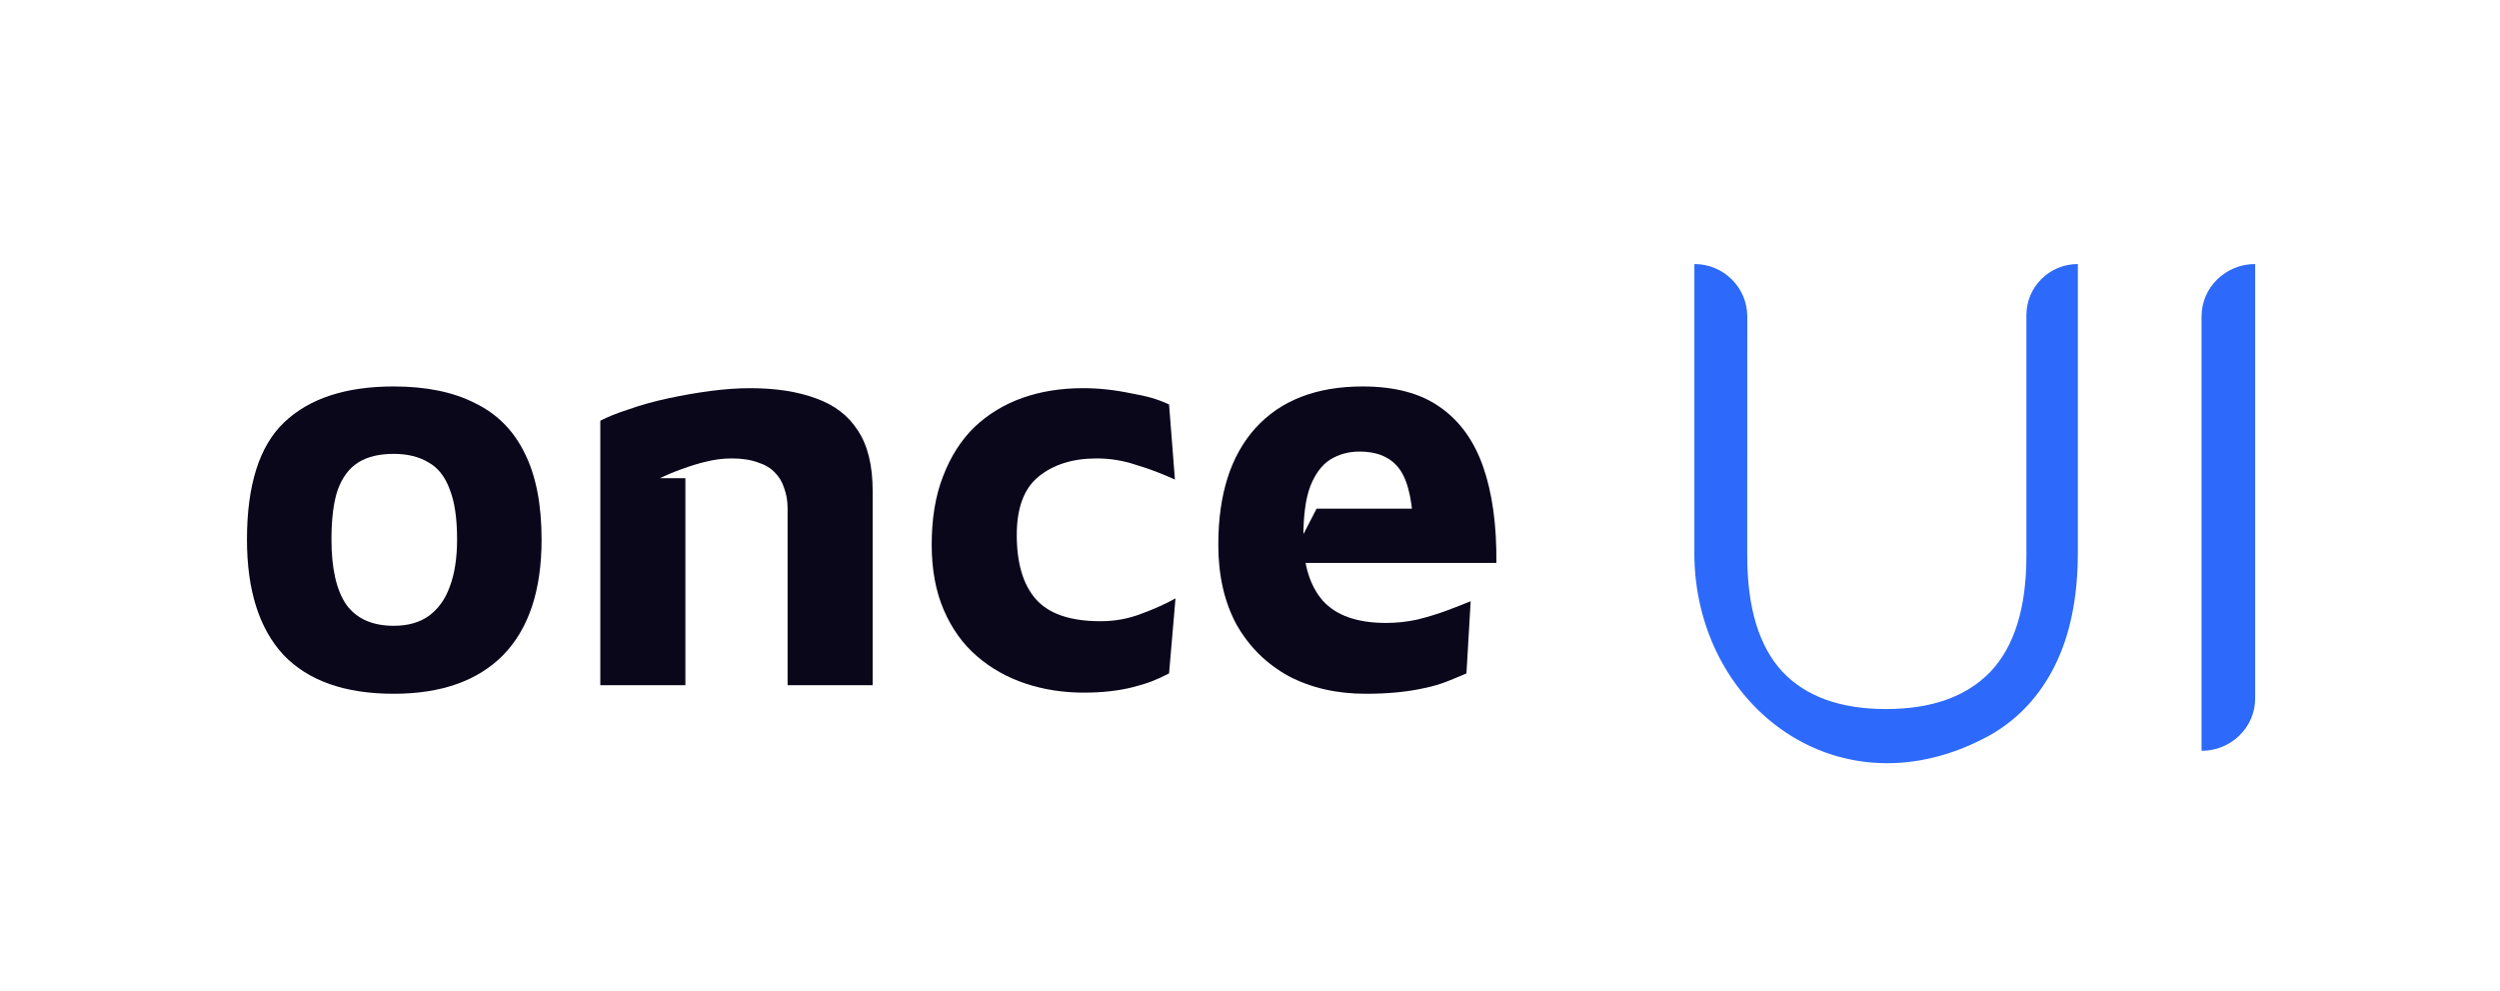
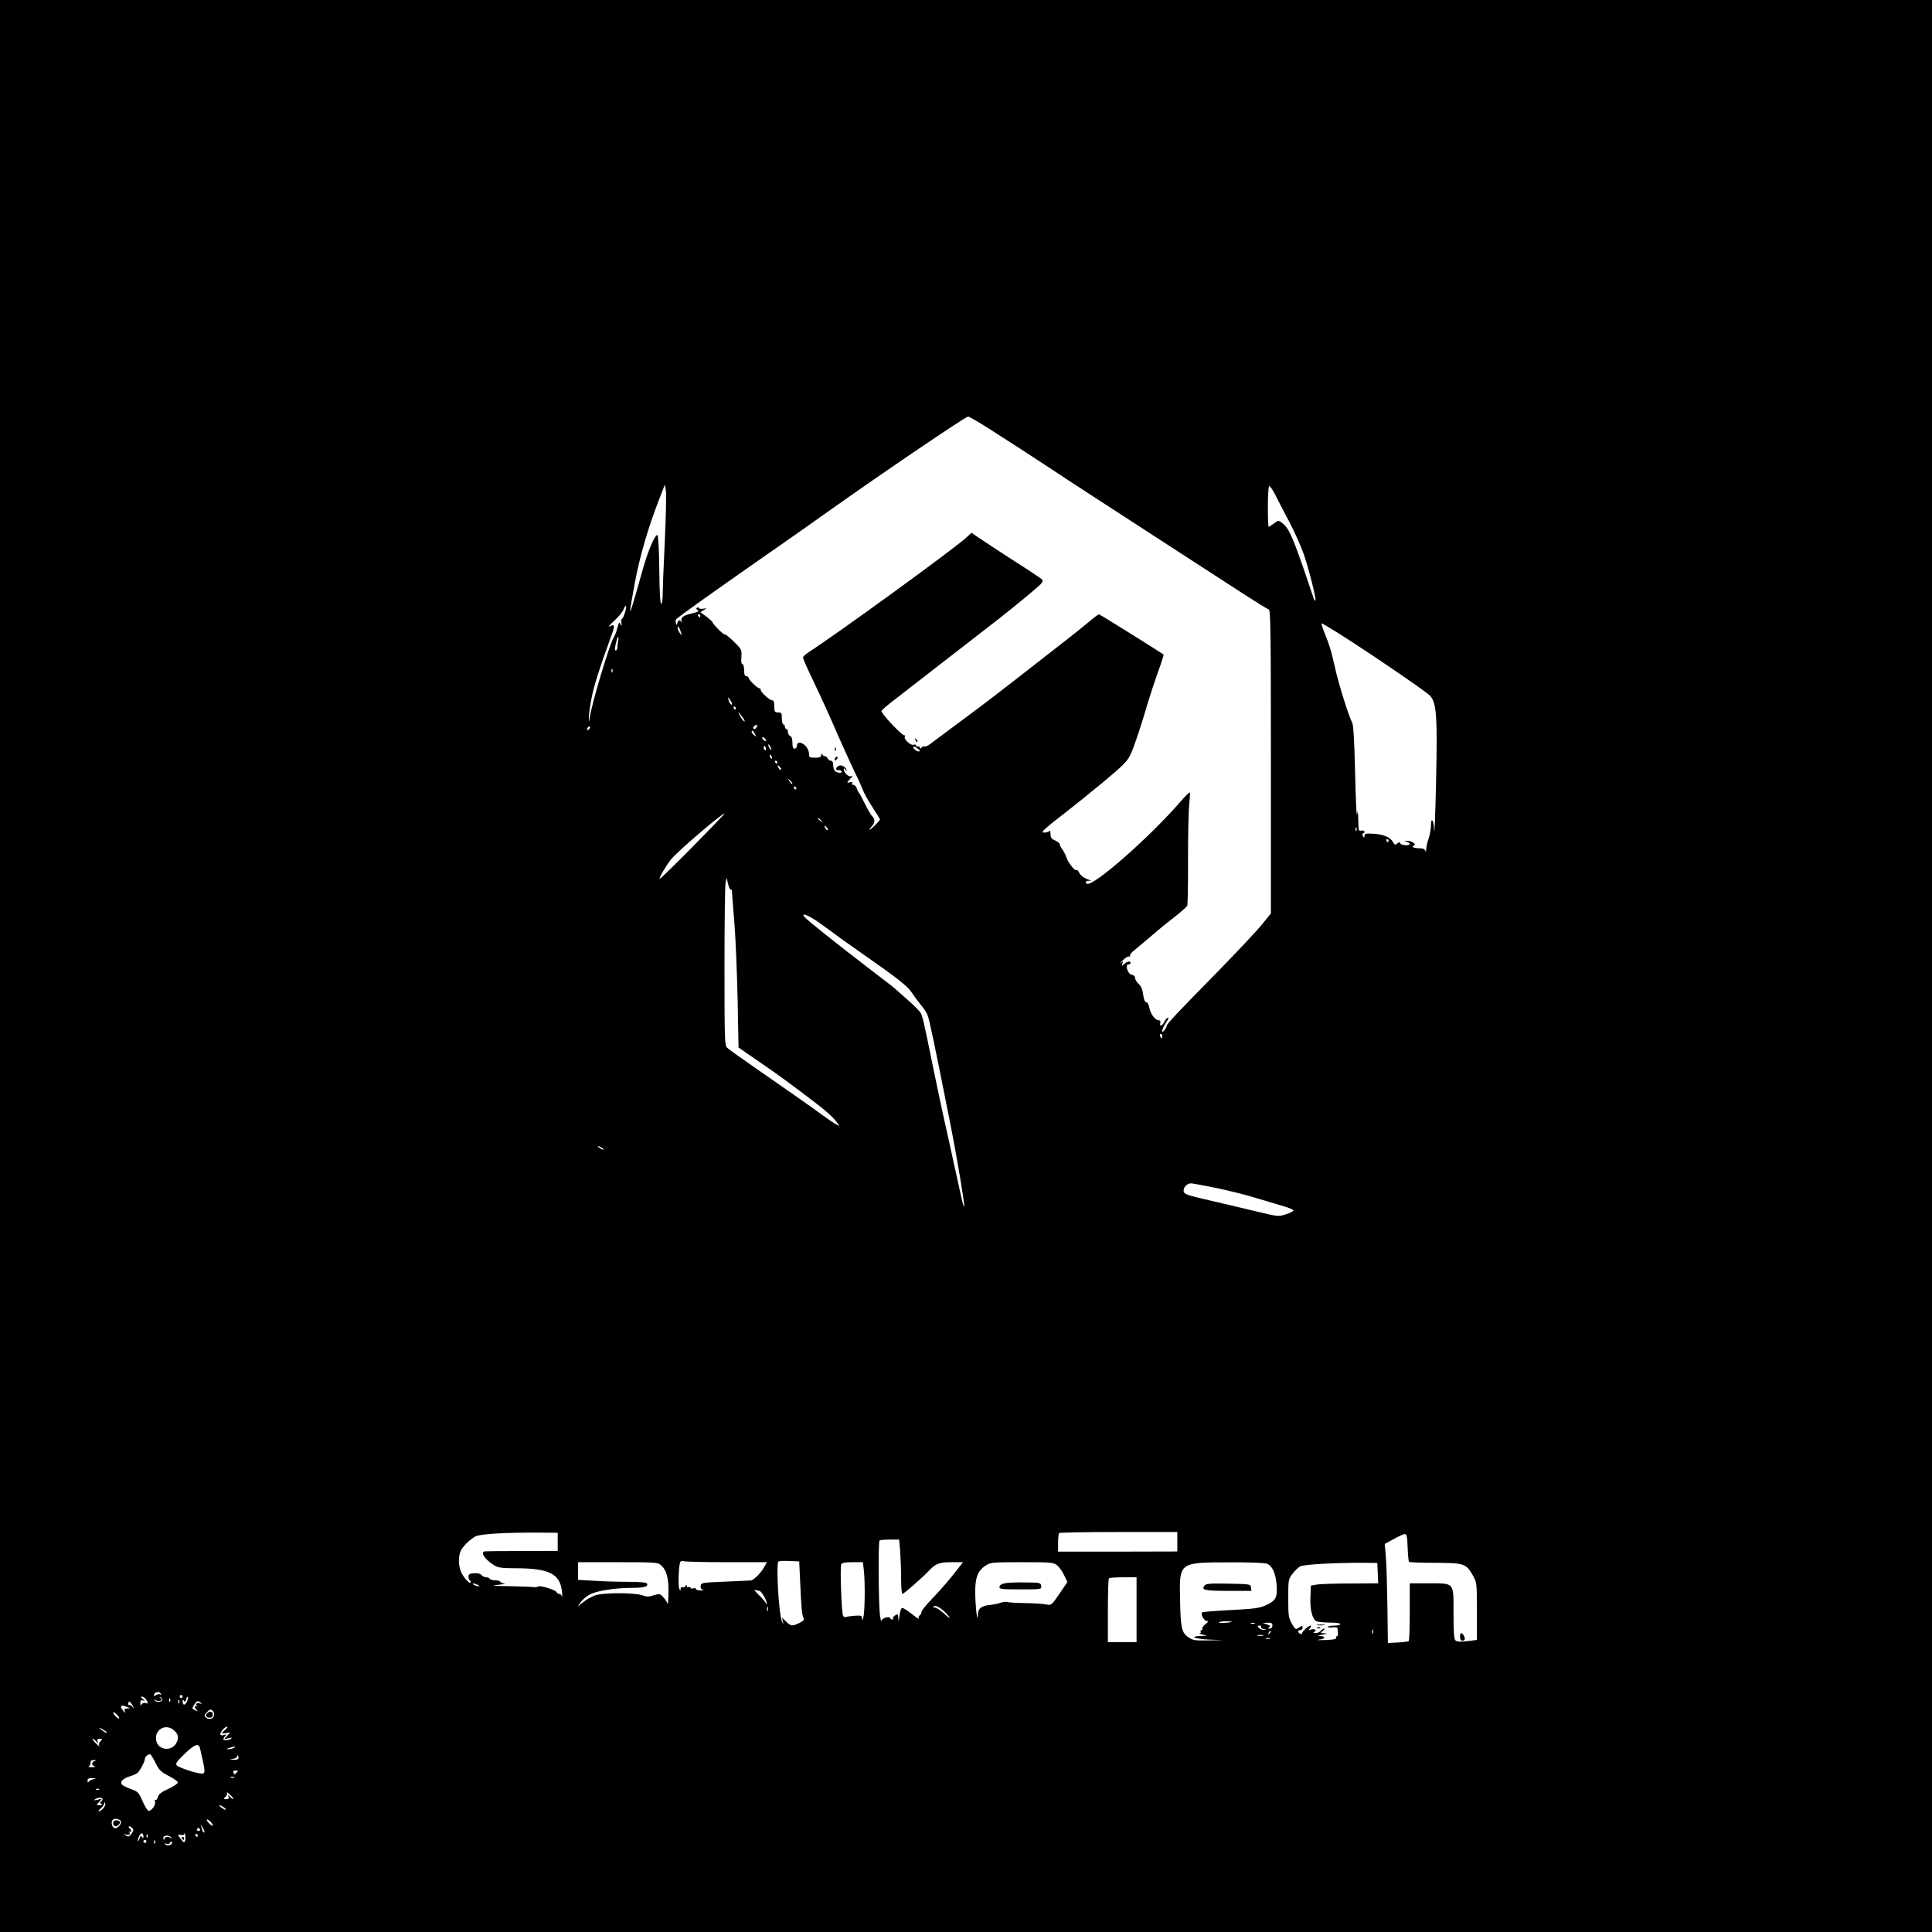
- <svg xmlns="http://www.w3.org/2000/svg" width="606" height="240" viewBox="0 0 606 240" fill="none">
-   <path d="M95.471 168.17C83.656 168.17 74.748 165.031 68.748 158.754C62.841 152.385 59.887 143.062 59.887 130.785C59.887 117.585 62.887 108.123 68.887 102.4C74.979 96.585 83.841 93.677 95.471 93.677C103.317 93.677 109.871 95.016 115.133 97.693C120.487 100.277 124.502 104.293 127.179 109.739C129.948 115.185 131.333 122.2 131.333 130.785C131.333 143.062 128.241 152.385 122.056 158.754C115.871 165.031 107.01 168.17 95.471 168.17ZM95.471 151.693C98.887 151.693 101.702 150.908 103.917 149.339C106.225 147.677 107.933 145.323 109.041 142.277C110.241 139.139 110.841 135.308 110.841 130.785C110.841 125.616 110.241 121.554 109.041 118.6C107.933 115.554 106.225 113.385 103.917 112.093C101.61 110.708 98.794 110.016 95.471 110.016C91.964 110.016 89.102 110.708 86.887 112.093C84.671 113.477 83.01 115.693 81.902 118.739C80.887 121.693 80.379 125.708 80.379 130.785C80.379 137.8 81.579 143.062 83.979 146.57C86.471 149.985 90.302 151.693 95.471 151.693Z" fill="#0A071B" />
-   <path d="M145.573 101.985C147.327 101.062 149.634 100.139 152.496 99.216C155.357 98.2 158.496 97.323 161.911 96.585C165.327 95.847 168.742 95.246 172.157 94.785C175.665 94.323 178.896 94.093 181.85 94.093C188.127 94.093 193.48 94.923 197.911 96.585C202.342 98.154 205.711 100.739 208.019 104.339C210.419 107.939 211.619 112.831 211.619 119.016V166.093H190.988V123.17C190.988 121.416 190.711 119.8 190.157 118.323C189.696 116.846 188.957 115.6 187.942 114.585C186.927 113.477 185.542 112.646 183.788 112.093C182.034 111.446 179.911 111.123 177.419 111.123C175.296 111.123 173.173 111.4 171.05 111.954C168.067 112.602 162.716 114.555 160.032 115.923H166.204V166.093H145.573V101.985Z" fill="#0A071B" />
-   <path d="M262.763 167.893C257.779 167.893 253.071 167.154 248.64 165.677C244.209 164.2 240.286 161.985 236.871 159.031C233.455 156.077 230.779 152.339 228.84 147.816C226.902 143.293 225.932 138.031 225.932 132.031C225.932 125.662 226.855 120.123 228.702 115.416C230.548 110.616 233.086 106.646 236.317 103.508C239.64 100.37 243.517 98.016 247.948 96.447C252.379 94.877 257.271 94.093 262.625 94.093C266.409 94.093 270.286 94.508 274.255 95.339C278.317 96.077 280.448 96.654 283.494 98.039L284.917 116.246C281.686 114.77 278.502 113.57 275.363 112.646C272.317 111.631 269.179 111.123 265.948 111.123C260.132 111.123 255.425 112.6 251.825 115.554C248.317 118.416 246.563 123.123 246.563 129.677C246.563 136.6 248.132 141.816 251.271 145.323C254.409 148.831 259.625 150.585 266.917 150.585C270.332 150.585 273.609 149.985 276.748 148.785C279.979 147.585 282.748 146.339 285.055 145.046L283.494 163.231C280.263 164.893 278.455 165.585 274.948 166.508C271.44 167.431 267.379 167.893 262.763 167.893Z" fill="#0A071B" />
-   <path d="M331.157 168.17C324.141 168.17 317.91 166.739 312.464 163.877C307.11 160.923 302.91 156.77 299.864 151.416C296.91 145.97 295.434 139.508 295.434 132.031C295.434 119.846 298.434 110.431 304.434 103.785C310.526 97.046 319.203 93.677 330.464 93.677C338.218 93.677 344.449 95.339 349.157 98.662C353.957 101.985 357.464 106.831 359.68 113.2C361.895 119.57 362.957 127.323 362.864 136.462H309.557L307.341 123.308H316.466L315.5 126.5L316.068 129.5L319.263 123.308H345.834L342.787 129.816C342.695 122.339 341.634 117.077 339.603 114.031C337.572 110.985 334.249 109.462 329.634 109.462C327.049 109.462 324.695 110.108 322.572 111.4C320.541 112.693 318.926 114.862 317.726 117.908C316.618 120.862 316.064 124.97 316.064 130.231C316.064 136.877 317.634 142 320.772 145.6C324.003 149.2 329.126 151 336.141 151C338.726 151 341.264 150.723 343.757 150.17C346.341 149.523 348.741 148.785 350.957 147.954C353.172 147.123 355.064 146.385 356.634 145.739L355.609 163.231C352.286 164.616 349.572 165.954 345.418 166.785C341.357 167.708 336.603 168.17 331.157 168.17Z" fill="#0A071B" />
-   <path d="M410.87 133.968L410.882 133.969V64C417.964 64 423.708 69.69 423.708 76.708L423.696 134.676C423.696 147.312 426.546 156.7 432.248 162.84C437.95 168.863 446.321 171.874 457.367 171.874C468.413 171.874 476.851 168.863 482.667 162.84C488.49 156.7 491.401 147.312 491.401 134.676V76.355C491.401 69.531 496.982 64 503.87 64V133.968C503.87 144.714 502.03 153.807 498.35 161.246C494.664 168.686 489.38 174.354 482.492 178.251C446.224 198.143 410.87 171.28 410.87 133.968Z" fill="#2D69FA" />
-   <path d="M533.87 76.692V182C541.051 182 546.87 176.318 546.87 169.308V64C539.689 64 533.87 69.682 533.87 76.692Z" fill="#2D69FA" />
+ <svg xmlns="http://www.w3.org/2000/svg" version="1.0" width="1280pt" height="1280pt" viewBox="0 0 1280 1280" preserveAspectRatio="xMidYMid meet">
+   <g transform="translate(0,1280) scale(0.1,-0.1)" fill="#000000" stroke="none">
+     <path d="M0 6400 l0 -6400 6400 0 6400 0 0 6400 0 6400 -6400 0 -6400 0 0 -6400z m6546 3564 c168 -107 257 -165 429 -278 82 -55 364 -238 625 -407 261 -169 546 -354 634 -411 87 -56 164 -104 172 -106 12 -3 14 -156 14 -1009 l0 -1005 -62 -76 c-34 -42 -164 -180 -288 -307 -271 -276 -340 -349 -340 -361 0 -5 -7 -18 -15 -28 -27 -35 -17 8 10 49 14 20 20 35 13 33 -7 -2 -17 -14 -23 -26 -13 -28 -34 -37 -28 -11 4 12 0 19 -9 19 -24 0 -56 42 -63 83 -4 21 -13 37 -21 37 -8 0 -16 18 -20 49 -4 34 -14 57 -30 72 -13 12 -24 30 -24 40 0 11 -9 19 -22 21 -26 4 -47 68 -22 68 8 0 14 5 14 10 0 15 -21 12 -42 -7 -18 -16 -18 -16 -12 3 7 17 6 18 -12 5 -10 -8 -4 0 15 17 18 18 38 29 44 25 5 -3 7 -1 4 4 -4 6 10 24 30 39 20 16 73 61 118 99 45 39 114 95 153 125 39 30 74 62 78 70 3 8 6 146 5 305 0 160 3 324 8 365 4 41 6 77 4 80 -3 3 -30 -24 -61 -60 -208 -240 -583 -569 -622 -545 -17 10 -2 23 23 19 12 -2 4 3 -19 11 -25 10 -46 26 -53 41 -6 14 -15 23 -20 20 -11 -7 -55 50 -66 84 -4 14 -16 37 -26 52 -11 14 -19 31 -19 36 0 6 -13 16 -30 24 -24 10 -30 19 -30 43 0 16 -4 25 -8 19 -4 -5 -18 -10 -31 -10 -22 0 -20 4 20 39 24 21 79 64 122 97 43 33 152 121 242 195 147 123 165 142 188 193 26 59 67 183 112 337 15 50 45 141 67 203 23 62 39 114 37 115 -28 21 -422 267 -428 267 -4 0 -30 -19 -57 -42 -28 -24 -88 -72 -134 -108 -46 -36 -118 -92 -160 -125 -306 -239 -386 -301 -555 -426 -104 -77 -201 -149 -215 -160 -14 -11 -30 -17 -37 -15 -6 3 -14 0 -17 -7 -5 -9 -7 -9 -12 1 -3 6 -10 10 -15 6 -5 -3 -9 0 -9 6 0 7 -7 9 -16 6 -20 -8 -69 38 -59 54 4 6 2 9 -3 8 -14 -4 -152 142 -152 161 0 6 46 45 103 88 123 95 573 444 673 522 122 96 268 217 282 234 8 9 11 20 8 26 -4 5 -68 49 -144 97 -75 48 -180 116 -232 151 l-94 63 -31 -29 c-71 -68 -863 -644 -1052 -765 -18 -12 -32 -26 -33 -32 0 -6 24 -63 54 -125 83 -175 113 -241 186 -409 38 -85 85 -189 105 -230 21 -41 43 -91 51 -112 7 -21 36 -72 63 -114 28 -42 51 -80 51 -83 0 -4 -16 -22 -35 -41 -38 -37 -47 -37 -16 -1 20 23 18 47 -3 66 -6 6 -27 42 -46 80 -19 39 -37 72 -41 75 -3 3 -9 15 -13 28 -4 12 -14 22 -22 22 -9 0 -12 5 -8 12 5 8 0 9 -15 5 -19 -5 -21 -3 -9 11 7 9 18 21 23 25 6 5 3 7 -6 4 -17 -6 -49 25 -49 46 0 8 4 7 11 -3 8 -12 10 -12 7 -1 -7 24 -36 37 -54 26 -20 -13 -19 -31 1 -27 7 1 16 -2 20 -8 9 -14 -28 -13 -43 2 -7 7 -12 25 -12 40 0 18 -5 28 -15 28 -9 0 -18 7 -21 15 -4 8 -12 15 -19 15 -7 0 -16 6 -18 13 -3 7 -6 5 -6 -5 -1 -14 -10 -18 -41 -18 -37 0 -40 2 -40 27 0 15 -10 37 -22 50 -27 29 -58 30 -58 3 0 -11 -7 -20 -15 -20 -11 0 -15 11 -15 39 0 25 -5 41 -15 45 -8 3 -15 15 -15 26 0 11 -4 20 -10 20 -5 0 -10 7 -10 15 0 8 -4 15 -10 15 -5 0 -10 18 -10 40 0 36 -2 40 -25 40 -22 0 -25 4 -25 40 0 28 -4 40 -14 40 -17 0 -76 54 -76 69 0 6 -4 11 -9 11 -13 0 -71 56 -71 69 0 6 -7 11 -15 11 -11 0 -15 11 -15 40 0 22 -5 40 -11 40 -7 0 -10 18 -7 49 3 47 1 50 -50 100 -28 28 -56 50 -61 48 -9 -2 -81 70 -81 82 0 3 -18 19 -40 36 l-40 29 22 14 c23 13 23 13 -4 9 -16 -2 -28 0 -28 5 0 5 -5 6 -11 2 -8 -5 -8 -9 1 -14 15 -9 5 -15 -40 -25 -50 -11 -71 -26 -65 -50 3 -11 2 -14 -1 -7 -8 18 -22 15 -26 -5 -3 -17 -4 -17 -10 -1 -4 10 -2 23 5 28 29 26 236 173 532 380 176 122 388 271 470 330 363 258 912 630 929 630 7 0 66 -34 132 -76z m-2142 -759 c-8 -165 -14 -324 -14 -352 0 -29 -4 -53 -10 -53 -6 0 -11 87 -12 228 -2 143 -7 227 -13 227 -18 0 -64 -109 -100 -240 -60 -214 -76 -267 -80 -263 -2 2 12 86 31 188 35 182 86 358 161 552 l38 98 7 -43 c3 -23 0 -177 -8 -342z m4039 328 c13 -27 56 -109 95 -183 39 -74 84 -175 101 -225 34 -100 83 -296 76 -303 -2 -3 -7 1 -10 9 -2 8 -35 102 -71 209 -73 210 -98 264 -138 294 -26 20 -26 20 -56 -2 -16 -12 -32 -22 -35 -22 -3 0 -5 61 -5 135 0 74 4 135 9 135 5 0 20 -21 34 -47z m-4303 -793 c-7 -22 -16 -40 -20 -40 -4 0 -6 -12 -3 -27 3 -23 2 -25 -6 -8 -7 17 -10 13 -21 -25 -6 -25 -17 -54 -25 -65 -27 -44 -145 -438 -158 -530 l-4 -30 -2 31 c0 18 8 78 19 133 18 87 43 167 137 429 18 50 14 58 -19 42 -12 -7 0 8 28 34 28 25 57 59 64 76 18 44 26 28 10 -20z m500 -20 c0 -5 -2 -10 -4 -10 -3 0 -8 5 -11 10 -3 6 -1 10 4 10 6 0 11 -4 11 -10z m4214 -107 c183 -114 592 -392 620 -422 44 -46 50 -135 40 -586 -5 -209 -10 -347 -12 -307 -3 74 -22 94 -22 24 -1 -20 -7 -55 -15 -77 -8 -22 -15 -53 -16 -70 -1 -17 -3 -22 -6 -12 -3 12 -15 17 -44 17 -21 0 -39 5 -39 10 0 6 5 10 11 10 6 0 4 7 -5 15 -8 8 -27 14 -43 14 -23 -2 -24 -2 -5 -6 12 -2 22 -9 22 -14 0 -14 -58 -11 -63 4 -3 9 -7 9 -20 -1 -13 -11 -17 -10 -26 6 -18 34 -60 53 -127 58 -56 3 -64 2 -64 -14 0 -14 -2 -15 -10 -2 -6 10 -6 16 0 18 19 7 10 24 -10 19 -19 -5 -20 0 -21 71 -2 61 -3 69 -8 37 -4 -22 -9 100 -13 272 -5 211 -11 319 -19 334 -24 46 -89 253 -114 364 -26 117 -35 146 -74 243 -11 28 -18 52 -14 52 3 0 47 -26 97 -57z m-4345 5 c10 -30 9 -31 -4 -14 -8 11 -15 26 -15 33 0 22 8 14 19 -19z m-413 -60 c-3 -13 -5 -33 -5 -45 -1 -13 -6 -23 -11 -23 -9 0 -8 20 7 73 6 25 14 21 9 -5z m-39 -210 c-3 -8 -6 -5 -6 6 -1 11 2 17 5 13 3 -3 4 -12 1 -19z m793 -211 c0 -16 -18 3 -23 25 -6 22 -5 22 8 4 8 -11 15 -24 15 -29z m25 -27 c3 -5 1 -10 -4 -10 -6 0 -11 5 -11 10 0 6 2 10 4 10 3 0 8 -4 11 -10z m43 -60 c13 -16 19 -30 14 -30 -4 0 -16 14 -25 30 -10 17 -16 30 -14 30 2 0 13 -13 25 -30z m96 -65 c-7 -16 -24 -21 -24 -6 0 8 7 13 27 20 1 1 0 -6 -3 -14z m-1112 -17 c-7 -7 -12 -8 -12 -2 0 14 12 26 19 19 2 -3 -1 -11 -7 -17z m1099 -30 c11 -21 11 -22 -4 -9 -10 7 -17 17 -17 22 0 15 9 10 21 -13z m75 -45 c-7 -7 -26 7 -26 19 0 6 6 6 15 -2 9 -7 13 -15 11 -17z m34 -58 c0 -5 -5 -3 -10 5 -5 8 -10 20 -10 25 0 6 5 3 10 -5 5 -8 10 -19 10 -25z m-36 10 c3 -8 1 -15 -4 -15 -6 0 -10 7 -10 15 0 8 2 15 4 15 2 0 6 -7 10 -15z m1017 -23 c-13 -4 -41 16 -41 29 0 5 12 2 26 -8 15 -9 21 -19 15 -21z m-977 -38 c3 -8 2 -12 -4 -9 -6 3 -10 10 -10 16 0 14 7 11 14 -7z m36 -34 c0 -5 -2 -10 -4 -10 -3 0 -8 5 -11 10 -3 6 -1 10 4 10 6 0 11 -4 11 -10z m20 -35 c7 -9 8 -15 2 -15 -5 0 -12 7 -16 15 -3 8 -4 15 -2 15 2 0 9 -7 16 -15z m79 -109 c-3 -3 -11 5 -18 17 -13 21 -12 21 5 5 10 -10 16 -20 13 -22z m26 -26 c3 -5 1 -10 -4 -10 -6 0 -11 5 -11 10 0 6 2 10 4 10 3 0 8 -4 11 -10z m-684 -388 c-119 -120 -218 -217 -220 -215 -7 5 38 82 72 126 39 51 338 307 357 307 4 0 -91 -98 -209 -218z m850 171 c13 -16 12 -17 -3 -4 -10 7 -18 15 -18 17 0 8 8 3 21 -13z m39 -48 c7 -9 8 -15 2 -15 -5 0 -12 7 -16 15 -3 8 -4 15 -2 15 2 0 9 -7 16 -15z m3507 -17 c-3 -8 -6 -5 -6 6 -1 11 2 17 5 13 3 -3 4 -12 1 -19z m213 -68 c0 -5 -2 -10 -4 -10 -3 0 -8 5 -11 10 -3 6 -1 10 4 10 6 0 11 -4 11 -10z m-4357 -324 c4 4 7 -4 7 -17 0 -13 7 -107 16 -209 8 -102 17 -328 21 -503 l6 -317 98 -68 c162 -111 180 -124 340 -244 142 -107 181 -141 220 -192 14 -19 14 -19 -19 -1 -18 11 -57 38 -87 60 -54 40 -156 112 -450 316 -88 61 -168 118 -177 127 -17 14 -18 53 -18 537 0 288 3 538 7 556 l7 34 10 -43 c6 -24 14 -40 19 -36z m574 -212 c37 -26 93 -66 123 -89 30 -23 116 -83 190 -135 208 -145 286 -206 310 -245 12 -19 38 -54 57 -78 20 -23 42 -55 48 -72 12 -27 48 -200 149 -710 48 -241 98 -543 94 -557 -3 -7 -12 26 -22 73 -10 46 -47 214 -82 373 -36 159 -80 366 -99 460 -58 286 -72 352 -84 373 -6 12 -45 52 -88 89 -43 38 -83 74 -89 79 -6 6 -85 66 -175 135 -210 161 -401 313 -418 334 -27 32 16 17 86 -30z m2283 -759 c0 -8 -2 -15 -4 -15 -2 0 -6 7 -10 15 -3 8 -1 15 4 15 6 0 10 -7 10 -15z m-3700 -751 c0 -2 -9 0 -20 6 -11 6 -20 13 -20 16 0 2 9 0 20 -6 11 -6 20 -13 20 -16z m4055 -254 c81 -17 199 -46 263 -66 64 -19 147 -44 185 -55 37 -11 67 -24 67 -28 0 -5 -22 -17 -50 -26 -49 -16 -51 -16 -197 19 -82 20 -222 53 -313 74 -145 33 -165 41 -168 59 -4 25 22 53 48 53 11 0 85 -14 165 -30z m-4360 -2345 l0 -60 -235 -1 c-129 0 -241 -1 -247 -2 -34 -5 -1 -54 62 -93 24 -15 50 -19 135 -19 233 0 304 -37 314 -164 2 -23 2 -33 -1 -23 -2 9 -10 17 -18 17 -7 0 -15 5 -17 11 -5 15 -111 48 -123 38 -6 -4 -20 -6 -30 -4 -11 2 -83 5 -160 6 -114 2 -128 4 -75 9 36 4 55 7 43 8 -12 1 -25 7 -28 12 -3 6 -19 10 -35 10 -16 0 -32 5 -35 10 -3 6 -14 10 -24 10 -10 0 -24 7 -31 15 -7 9 -26 14 -49 12 -29 -2 -37 -6 -37 -22 0 -11 4 -23 10 -27 6 -4 8 -10 4 -13 -9 -9 -48 35 -64 72 -18 42 -18 107 0 141 16 31 60 73 96 93 28 16 198 26 410 25 l135 -1 0 -60z m4105 0 l0 -64 -395 -1 -395 0 0 58 c0 32 3 62 7 65 3 4 181 7 395 7 l388 0 0 -65z m1526 -39 c2 -49 6 -91 9 -94 3 -3 81 -6 174 -6 193 -1 205 -5 251 -87 24 -43 25 -50 25 -234 l0 -190 -64 -8 c-44 -5 -67 -4 -77 4 -11 9 -14 48 -14 180 0 209 9 199 -167 199 l-123 0 0 -189 c0 -105 -3 -192 -7 -194 -5 -3 -37 -7 -73 -9 l-65 -3 -3 240 c-2 132 -6 280 -10 328 l-8 88 61 33 c33 19 66 33 74 32 11 -1 15 -23 17 -90z m-3362 -23 c3 -42 6 -123 6 -180 0 -56 4 -103 9 -103 9 0 138 113 171 149 47 51 71 61 151 61 l79 0 -56 -72 c-31 -40 -94 -113 -140 -161 -47 -48 -82 -92 -79 -96 2 -5 -2 -14 -10 -21 -8 -7 -12 -17 -8 -24 4 -6 -17 8 -47 32 -29 23 -58 41 -64 39 -6 -2 -14 -26 -17 -53 -4 -36 -6 -40 -7 -16 -2 29 -4 31 -21 20 -11 -7 -17 -16 -15 -20 3 -4 1 -8 -5 -8 -5 0 -11 4 -13 9 -5 16 -58 0 -59 -18 -1 -9 -5 9 -9 39 -10 69 -12 484 -3 493 3 4 34 7 68 7 l62 0 7 -77z m-1146 -73 l263 0 -15 -27 c-22 -42 -72 -93 -93 -94 -10 -1 -88 -4 -173 -8 -149 -6 -155 -7 -158 -28 -2 -14 3 -23 15 -26 10 -2 3 -4 -14 -4 -18 0 -33 4 -33 10 0 5 -7 7 -15 4 -8 -4 -17 -2 -20 4 -4 5 -11 7 -16 4 -5 -4 -9 0 -9 7 0 10 -2 10 -9 -1 -5 -7 -14 -10 -20 -7 -6 4 -11 0 -12 -11 0 -16 -1 -16 -9 2 -8 19 -4 143 6 174 3 8 12 11 27 7 12 -3 140 -6 285 -6z m484 -145 c7 -162 11 -202 22 -226 5 -11 -3 -20 -29 -32 -47 -22 -54 -22 -86 9 l-28 27 5 -24 5 -24 -11 24 c-20 46 -39 378 -23 395 4 4 37 6 73 4 l65 -3 7 -150z m-924 126 c38 -32 52 -83 51 -183 -1 -51 -4 -84 -6 -74 -3 11 -16 30 -28 44 -23 24 -26 25 -63 13 -33 -11 -46 -11 -78 0 -52 18 -256 18 -309 0 -22 -7 -58 -27 -79 -44 l-39 -31 23 32 c13 18 42 41 64 51 48 23 167 41 274 41 79 0 110 9 98 29 -5 7 -49 11 -125 11 -65 0 -166 3 -224 7 l-107 6 0 59 0 58 263 0 c243 0 266 -1 285 -19z m1346 -42 c8 -80 6 -266 -4 -304 -6 -23 -8 -25 -9 -8 -1 20 -5 21 -51 18 -28 -2 -54 -6 -59 -9 -5 -3 -12 2 -16 12 -10 21 -20 316 -12 337 5 11 23 15 75 15 l69 0 7 -61z m1279 41 c14 -11 35 -41 47 -66 l22 -45 -53 -78 c-52 -76 -55 -78 -86 -71 -17 4 -79 8 -138 9 -58 1 -112 4 -120 7 -8 3 -29 1 -47 -5 -18 -6 -49 -12 -68 -14 -59 -6 -80 -23 -81 -65 -3 -69 -17 54 -18 148 0 99 16 142 68 177 33 22 42 23 241 23 192 0 209 -1 233 -20z m1391 10 c35 -13 58 -64 64 -141 6 -83 -6 -105 -71 -134 -45 -20 -77 -24 -234 -32 -100 -5 -185 -12 -189 -16 -12 -11 14 -57 32 -57 12 0 10 -5 -10 -21 -14 -11 -24 -25 -21 -30 4 -5 1 -9 -5 -9 -6 0 -8 -4 -5 -10 3 -5 0 -11 -7 -11 -7 -1 3 -5 22 -9 33 -7 33 -7 -14 -9 -84 -2 -39 -20 59 -24 l90 -3 -99 -2 c-89 -2 -103 0 -133 21 -45 30 -51 61 -55 254 -5 243 -6 242 329 242 122 1 233 -3 247 -9z m734 -62 l3 -68 -183 -1 c-101 0 -201 -3 -223 -7 l-40 -7 -3 -75 c-4 -83 12 -146 39 -161 10 -5 49 -9 88 -9 41 0 71 -4 71 -10 0 -5 -18 -10 -39 -10 -22 0 -42 -4 -45 -8 -2 -4 11 -6 30 -4 19 2 34 0 35 -4 0 -5 2 -19 3 -31 2 -13 -1 -23 -6 -23 -4 0 -7 -5 -5 -12 1 -8 -22 -12 -78 -14 -44 -1 -61 0 -37 3 46 4 48 22 4 25 -17 0 -11 4 18 8 36 6 39 7 15 9 -29 2 -29 2 -11 16 11 8 15 15 9 15 -6 0 -16 -7 -23 -15 -7 -8 -22 -15 -34 -15 -15 0 -17 3 -7 9 18 12 -2 23 -26 14 -16 -6 -16 -5 -4 10 7 9 9 17 4 17 -14 0 -58 -41 -56 -51 2 -4 -4 -6 -12 -3 -19 8 -19 24 0 24 8 0 15 7 15 16 0 15 -2 15 -24 1 -22 -15 -24 -14 -47 26 -22 38 -24 53 -24 168 0 122 1 127 28 162 15 20 38 42 50 49 22 13 233 25 417 24 l95 -1 3 -67z m-1598 -243 l0 -215 -95 0 -95 0 0 208 c0 115 3 212 7 215 3 4 46 7 95 7 l88 0 0 -215z m-4365 165 c13 -6 15 -9 5 -9 -8 0 -22 4 -30 9 -18 12 -2 12 25 0z m1866 -40 c12 0 49 -61 48 -80 0 -13 -1 -13 -6 0 -3 8 -24 33 -47 54 -22 22 -33 37 -23 33 10 -4 23 -7 28 -7z m1259 -175 c7 -11 -8 -1 -33 23 -26 23 -55 42 -64 42 -15 0 -15 2 -3 9 15 10 73 -33 100 -74z m-1203 43 c-3 -7 -5 -2 -5 12 0 14 2 19 5 13 2 -7 2 -19 0 -25z m3073 -74 c-37 -8 -88 -9 -84 -2 3 4 26 7 52 7 26 -1 40 -3 32 -5z m153 -11 c-7 -2 -19 -2 -25 0 -7 3 -2 5 12 5 14 0 19 -2 13 -5z m117 -13 c0 -12 -7 -20 -17 -20 -14 0 -15 2 -4 9 10 6 6 11 -15 19 l-29 10 33 1 c26 1 32 -3 32 -19z m-75 -9 c-3 -5 5 -12 17 -14 22 -4 22 -4 2 -6 -12 0 -27 6 -34 14 -10 12 -9 15 4 15 10 0 15 -4 11 -9z m742 -43 c-3 -7 -5 -2 -5 12 0 14 2 19 5 13 2 -7 2 -19 0 -25z m-686 -1 c-10 -9 -11 -8 -5 6 3 10 9 15 12 12 3 -3 0 -11 -7 -18z m-43 -14 c-10 -2 -26 -2 -35 0 -10 3 -2 5 17 5 19 0 27 -2 18 -5z m45 -20 c-7 -2 -19 -2 -25 0 -7 3 -2 5 12 5 14 0 19 -2 13 -5z m-7347 -365 c4 -7 3 -8 -5 -4 -6 4 -18 2 -26 -4 -8 -7 -15 -8 -15 -3 0 23 33 32 46 11z m144 -18 c0 -5 -4 -10 -10 -10 -5 0 -10 5 -10 10 0 6 5 10 10 10 6 0 10 -4 10 -10z m-244 -17 c18 -24 17 -34 -2 -26 -9 3 -20 0 -25 -8 -7 -11 -9 -9 -9 8 0 17 4 21 18 17 14 -5 14 -3 -2 10 -13 10 -15 16 -7 16 8 0 20 -8 27 -17z m109 -4 c0 -18 -47 -19 -51 -1 -1 7 0 8 3 2 6 -12 43 -13 43 -1 0 5 -5 12 -10 14 -6 3 -5 4 2 3 7 -2 13 -9 13 -17z m164 -12 c-13 -28 -29 -27 -29 1 0 13 2 14 9 4 6 -10 10 -8 14 9 4 13 9 21 12 17 3 -3 0 -17 -6 -31z m-112 1 c-3 -8 -6 -5 -6 6 -1 11 2 17 5 13 3 -3 4 -12 1 -19z m60 -10 c-3 -8 -6 -5 -6 6 -1 11 2 17 5 13 3 -3 4 -12 1 -19z m-307 -21 c10 -20 10 -20 -3 -5 -8 10 -17 15 -20 11 -4 -3 -7 1 -7 11 0 21 16 12 30 -17z m450 22 c12 -8 10 -9 -7 -4 -21 6 -33 -8 -15 -18 4 -2 1 -2 -5 -1 -7 2 -13 0 -13 -4 0 -5 6 -14 13 -21 10 -11 8 -11 -10 -2 -22 11 -22 13 -7 36 18 28 23 29 44 14z m-485 -29 c19 -8 19 -9 -2 -9 -17 -1 -21 -5 -16 -18 5 -15 3 -14 -10 2 -28 34 -17 44 28 25z m573 -54 c-4 -25 -33 -33 -54 -15 -13 10 -12 15 7 35 17 19 25 21 36 12 8 -6 13 -21 11 -32z m-628 -19 c0 -6 -9 -2 -20 8 -11 10 -20 23 -20 28 0 6 9 2 20 -8 11 -10 20 -23 20 -28z m-90 -87 c8 -5 11 -10 5 -10 -5 0 -21 10 -35 21 -24 20 -5 13 30 -11z m454 5 c30 -27 33 -55 10 -90 -33 -50 -114 -38 -128 19 -19 74 61 123 118 71z m339 6 c-30 -25 -29 -29 5 -23 l27 5 -20 -23 -20 -23 30 7 c22 5 26 4 15 -4 -18 -12 -50 -13 -50 -2 0 4 6 14 13 21 10 11 8 12 -10 6 -15 -4 -23 -2 -23 6 0 16 30 49 44 49 6 -1 1 -9 -11 -19z m-856 -78 c14 -17 14 -17 9 0 -4 12 0 17 15 17 19 0 19 -1 5 -16 -9 -8 -14 -20 -11 -25 11 -17 -1 -9 -25 16 -13 14 -20 25 -15 25 4 0 14 -8 22 -17z m688 -45 c38 -165 38 -168 8 -168 -30 0 -151 40 -162 54 -10 12 0 26 51 75 67 65 94 75 103 39z m225 2 c-8 -5 -24 -9 -35 -9 -16 1 -16 2 5 9 35 11 48 11 30 0z m-519 -101 c23 -46 35 -58 85 -84 32 -16 60 -36 62 -43 2 -7 -23 -25 -61 -43 -48 -22 -67 -36 -71 -55 -4 -14 -11 -22 -15 -19 -5 3 -7 -3 -4 -13 6 -23 -30 -68 -46 -58 -7 5 -24 34 -38 66 -23 54 -29 60 -75 77 -27 9 -54 23 -60 30 -15 18 6 40 51 54 20 6 43 16 51 22 16 12 50 77 50 94 0 14 23 34 35 30 5 -2 22 -28 36 -58z m549 36 c0 -11 -10 -15 -32 -14 -31 2 -31 2 -5 6 15 2 27 9 27 14 0 5 2 9 5 9 3 0 5 -7 5 -15z m-952 -22 c-10 -2 -18 -11 -18 -18 0 -7 8 -16 18 -18 9 -3 1 -5 -18 -5 -19 0 -29 2 -22 5 6 2 12 13 12 24 0 13 7 19 23 18 16 -1 18 -2 5 -6z m946 -70 c-5 -5 -12 -12 -15 -16 -3 -5 -9 -2 -12 7 -5 12 0 16 15 16 12 0 17 -3 12 -7z m-21 -40 c-7 -2 -19 -2 -25 0 -7 3 -2 5 12 5 14 0 19 -2 13 -5z m-933 -10 c-14 -3 -28 -10 -32 -17 -5 -7 -8 -5 -8 7 0 13 8 17 33 16 27 -2 28 -2 7 -6z m37 -69 c-3 -3 -12 -4 -19 -1 -8 3 -5 6 6 6 11 1 17 -2 13 -5z m888 -62 c-3 -3 -12 3 -21 14 -13 16 -15 17 -10 2 4 -13 0 -18 -15 -18 -19 0 -19 1 -5 16 9 8 13 21 9 27 -3 7 6 1 20 -12 15 -14 25 -27 22 -29z m-865 -1 c0 -6 -5 -13 -11 -17 -8 -4 -7 -9 2 -15 10 -6 7 -9 -10 -9 -24 0 -24 0 -5 21 l19 22 -30 -7 c-22 -5 -26 -4 -15 4 19 12 50 13 50 1z m4 -62 c-9 -10 -22 -19 -28 -19 -6 1 -1 9 12 19 12 11 22 25 23 33 0 10 2 10 6 0 3 -7 -3 -22 -13 -33z m800 6 c11 -8 16 -15 10 -15 -5 0 -18 7 -28 15 -11 8 -16 15 -10 15 5 0 18 -7 28 -15z m-686 -87 c17 -17 -25 -63 -45 -47 -14 12 -18 41 -6 52 10 11 38 8 51 -5z m612 -31 c0 -6 -9 -2 -20 8 -11 10 -20 23 -20 28 0 6 9 2 20 -8 11 -10 20 -23 20 -28z m-56 -46 c-6 -6 -11 1 -18 29 l-7 25 15 -25 c8 -14 12 -27 10 -29z m-476 26 c8 -9 6 -19 -7 -36 -15 -20 -21 -22 -37 -12 -18 11 -17 11 4 6 20 -6 32 8 15 18 -5 2 -2 2 5 1 15 -4 16 8 0 24 -8 8 -8 12 -1 12 6 0 15 -6 21 -13z m447 -7 c3 -5 -1 -10 -10 -10 -9 0 -13 5 -10 10 3 6 8 10 10 10 2 0 7 -4 10 -10z m-375 -48 c0 -14 -2 -14 -9 -3 -7 11 -10 9 -16 -8 -4 -13 -9 -20 -11 -18 -3 2 1 16 7 30 13 28 29 27 29 -1z m276 -29 c-5 -12 -10 -11 -26 10 -25 32 -25 36 0 30 12 -3 21 0 21 8 1 8 4 4 6 -9 3 -13 2 -30 -1 -39z m-249 25 c-3 -8 -6 -5 -6 6 -1 11 2 17 5 13 3 -3 4 -12 1 -19z m333 12 c0 -5 -2 -10 -4 -10 -3 0 -8 5 -11 10 -3 6 -1 10 4 10 6 0 11 -4 11 -10z m-174 -18 c1 -7 0 -8 -3 -2 -7 14 -43 13 -43 -2 0 -6 -3 -9 -6 -5 -3 3 -3 11 1 17 9 15 48 9 51 -8z m-166 -22 c0 -5 -4 -10 -10 -10 -5 0 -10 5 -10 10 0 6 5 10 10 10 6 0 10 -4 10 -10z m57 -12 c-3 -8 -6 -5 -6 6 -1 11 2 17 5 13 3 -3 4 -12 1 -19z m113 3 c0 -15 -32 -23 -44 -11 -8 8 -6 9 5 5 10 -4 20 -2 24 4 8 13 15 14 15 2z" />
+     <path d="M6066 7897 c3 -10 9 -15 12 -12 3 3 0 11 -7 18 -10 9 -11 8 -5 -6z" />
+     <path d="M5531 7834 c0 -11 3 -14 6 -6 3 7 2 16 -1 19 -3 4 -6 -2 -5 -13z" />
+     <path d="M5537 7783 c-4 -3 -7 -11 -7 -17 0 -6 5 -5 12 2 6 6 9 14 7 17 -3 3 -9 2 -12 -2z" />
+     <path d="M9673 1955 c0 -23 16 -33 30 -19 8 8 -10 44 -22 44 -5 0 -8 -11 -8 -25z" />
+     <path d="M6660 2311 c-22 -4 -36 -12 -38 -23 -3 -16 9 -18 138 -18 141 0 141 0 138 23 -3 21 -7 22 -103 23 -55 1 -116 -1 -135 -5z" />
+     <path d="M7981 2296 c-25 -30 -1 -36 155 -36 l155 0 -3 23 c-3 22 -6 22 -149 25 -119 2 -148 0 -158 -12z" />
+     <path d="M8728 2033 c12 -2 32 -2 45 0 12 2 2 4 -23 4 -25 0 -35 -2 -22 -4z" />
+     <path d="M8728 2013 c7 -3 16 -2 19 1 4 3 -2 6 -13 5 -11 0 -14 -3 -6 -6z" />
+     <path d="M1371 1447 c-13 -16 -5 -27 21 -27 11 0 18 7 18 20 0 23 -22 27 -39 7z" />
+     <path d="M750 720 c0 -23 22 -27 39 -7 13 16 5 27 -21 27 -11 0 -18 -7 -18 -20z" />
+     <path d="M1205 620 c3 -5 8 -10 11 -10 2 0 4 5 4 10 0 6 -5 10 -11 10 -5 0 -7 -4 -4 -10z" />
+   </g>
</svg>
